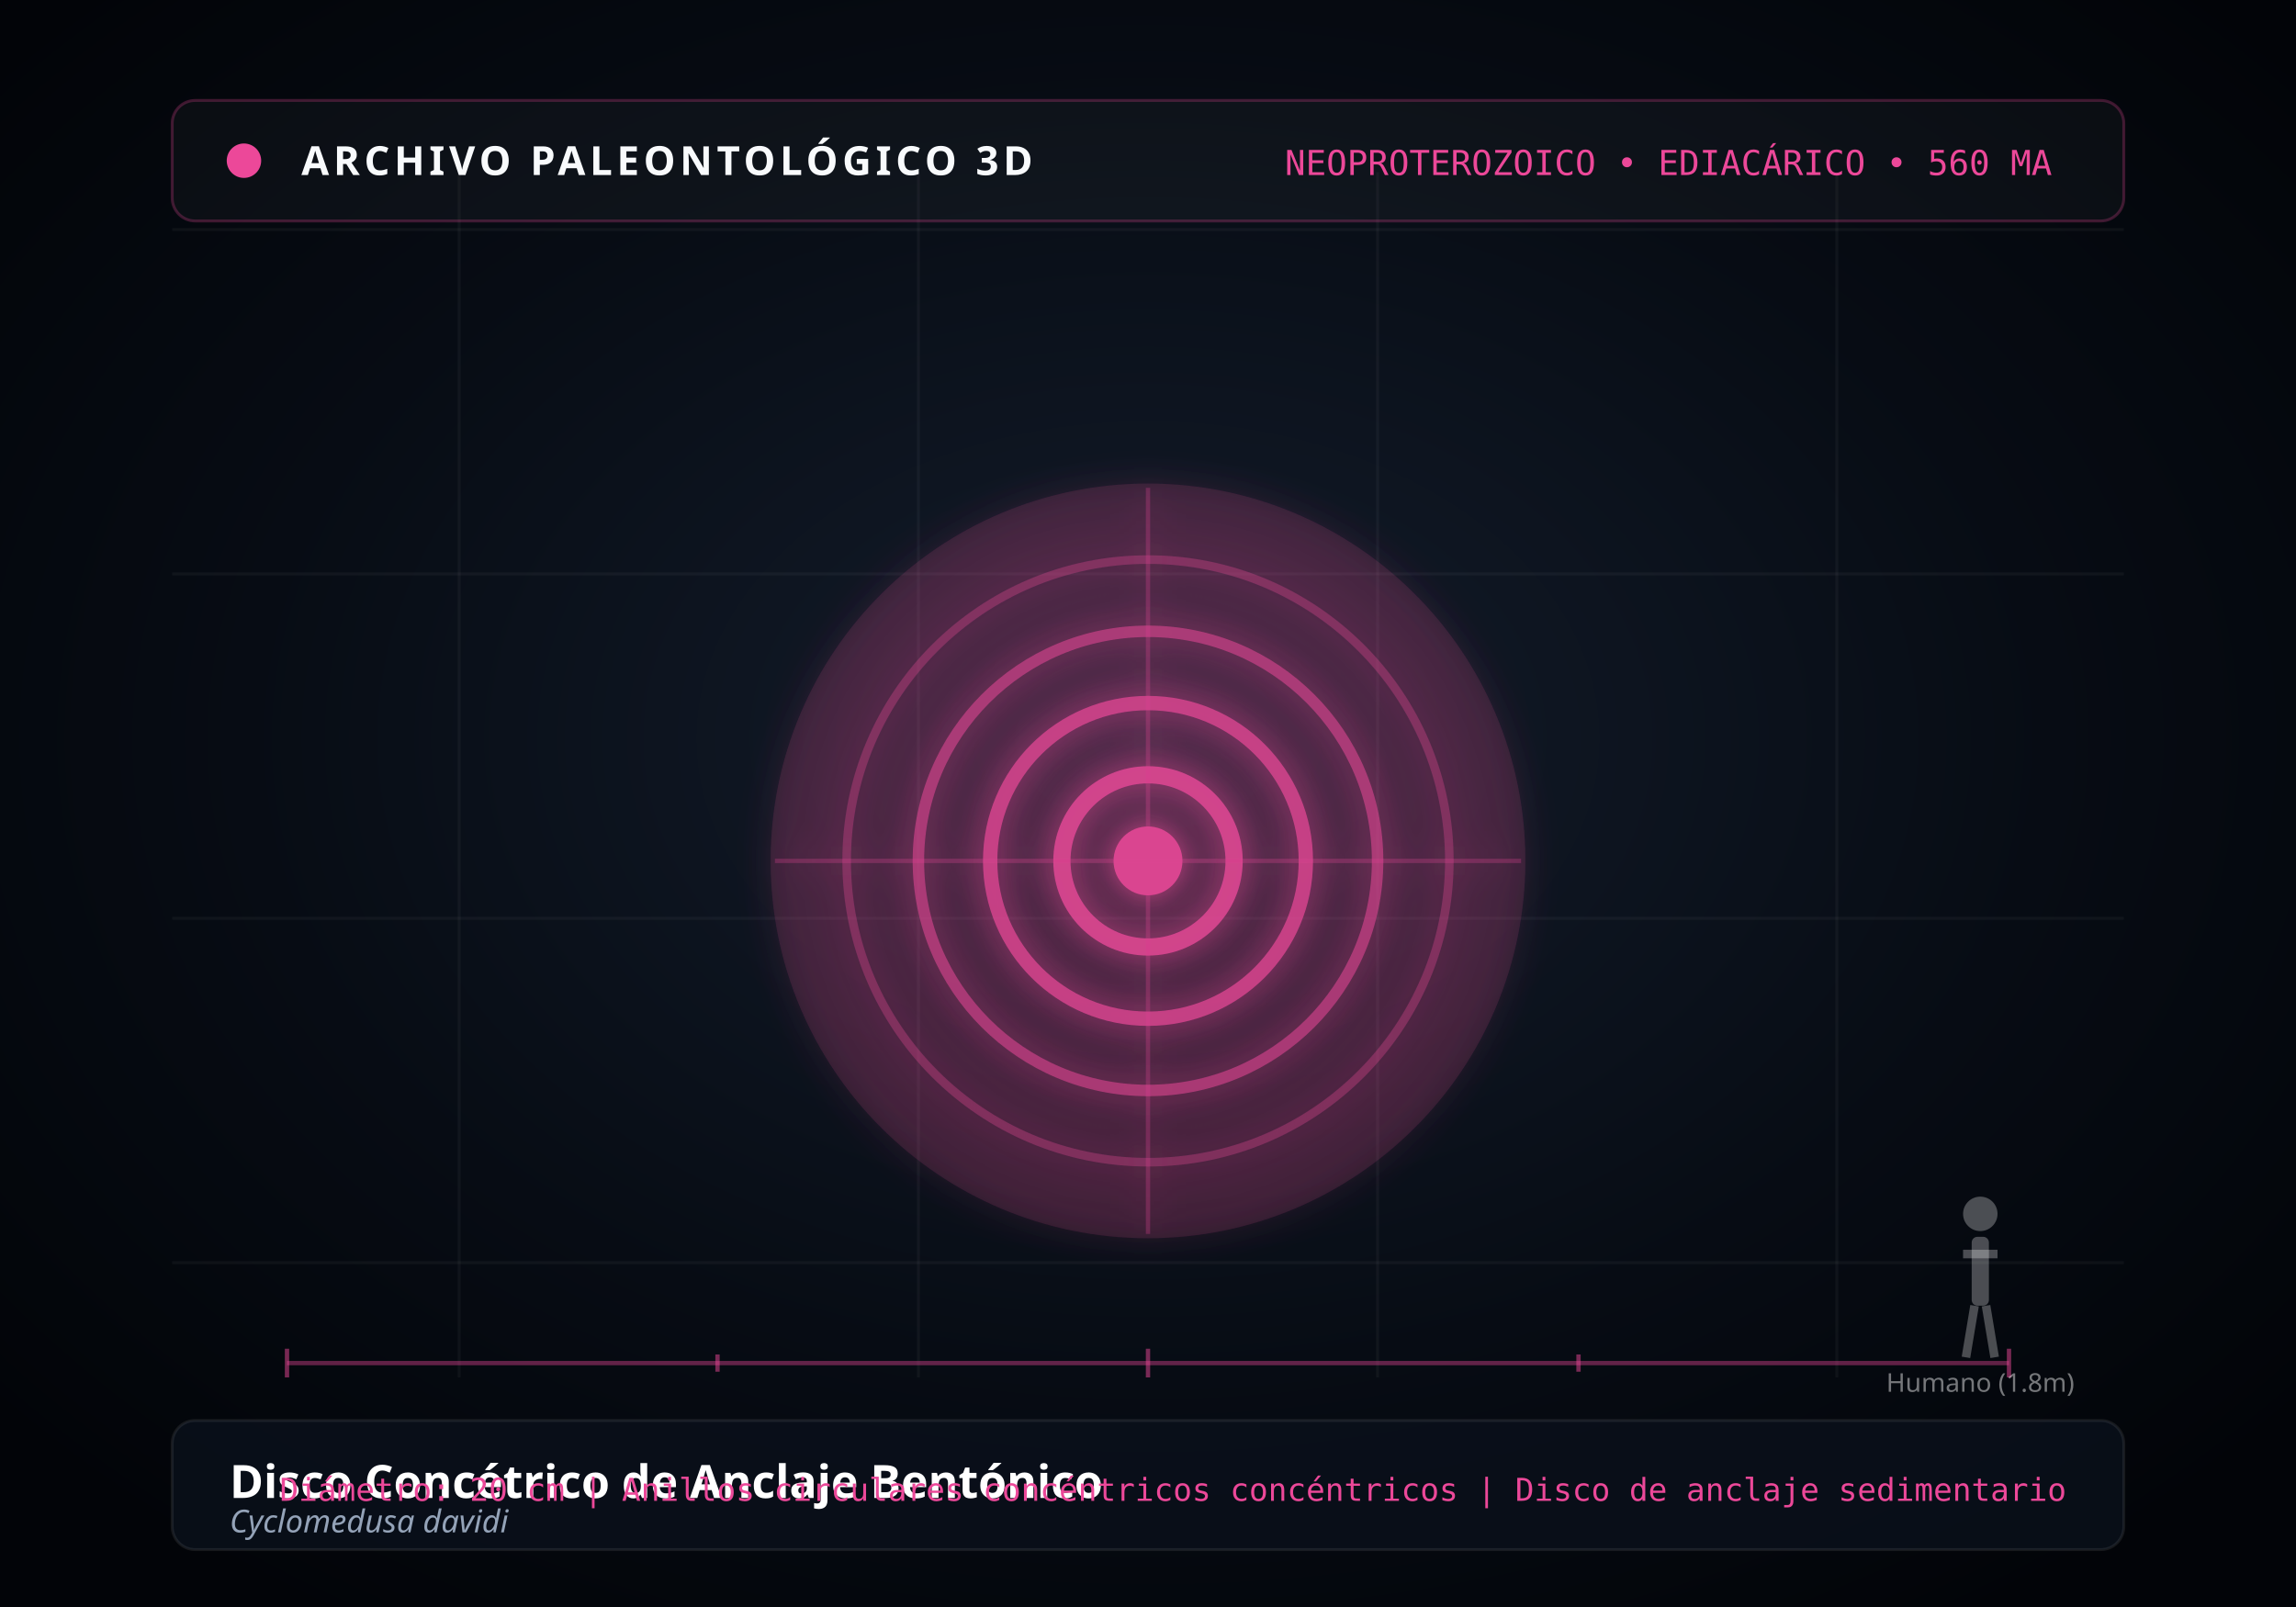
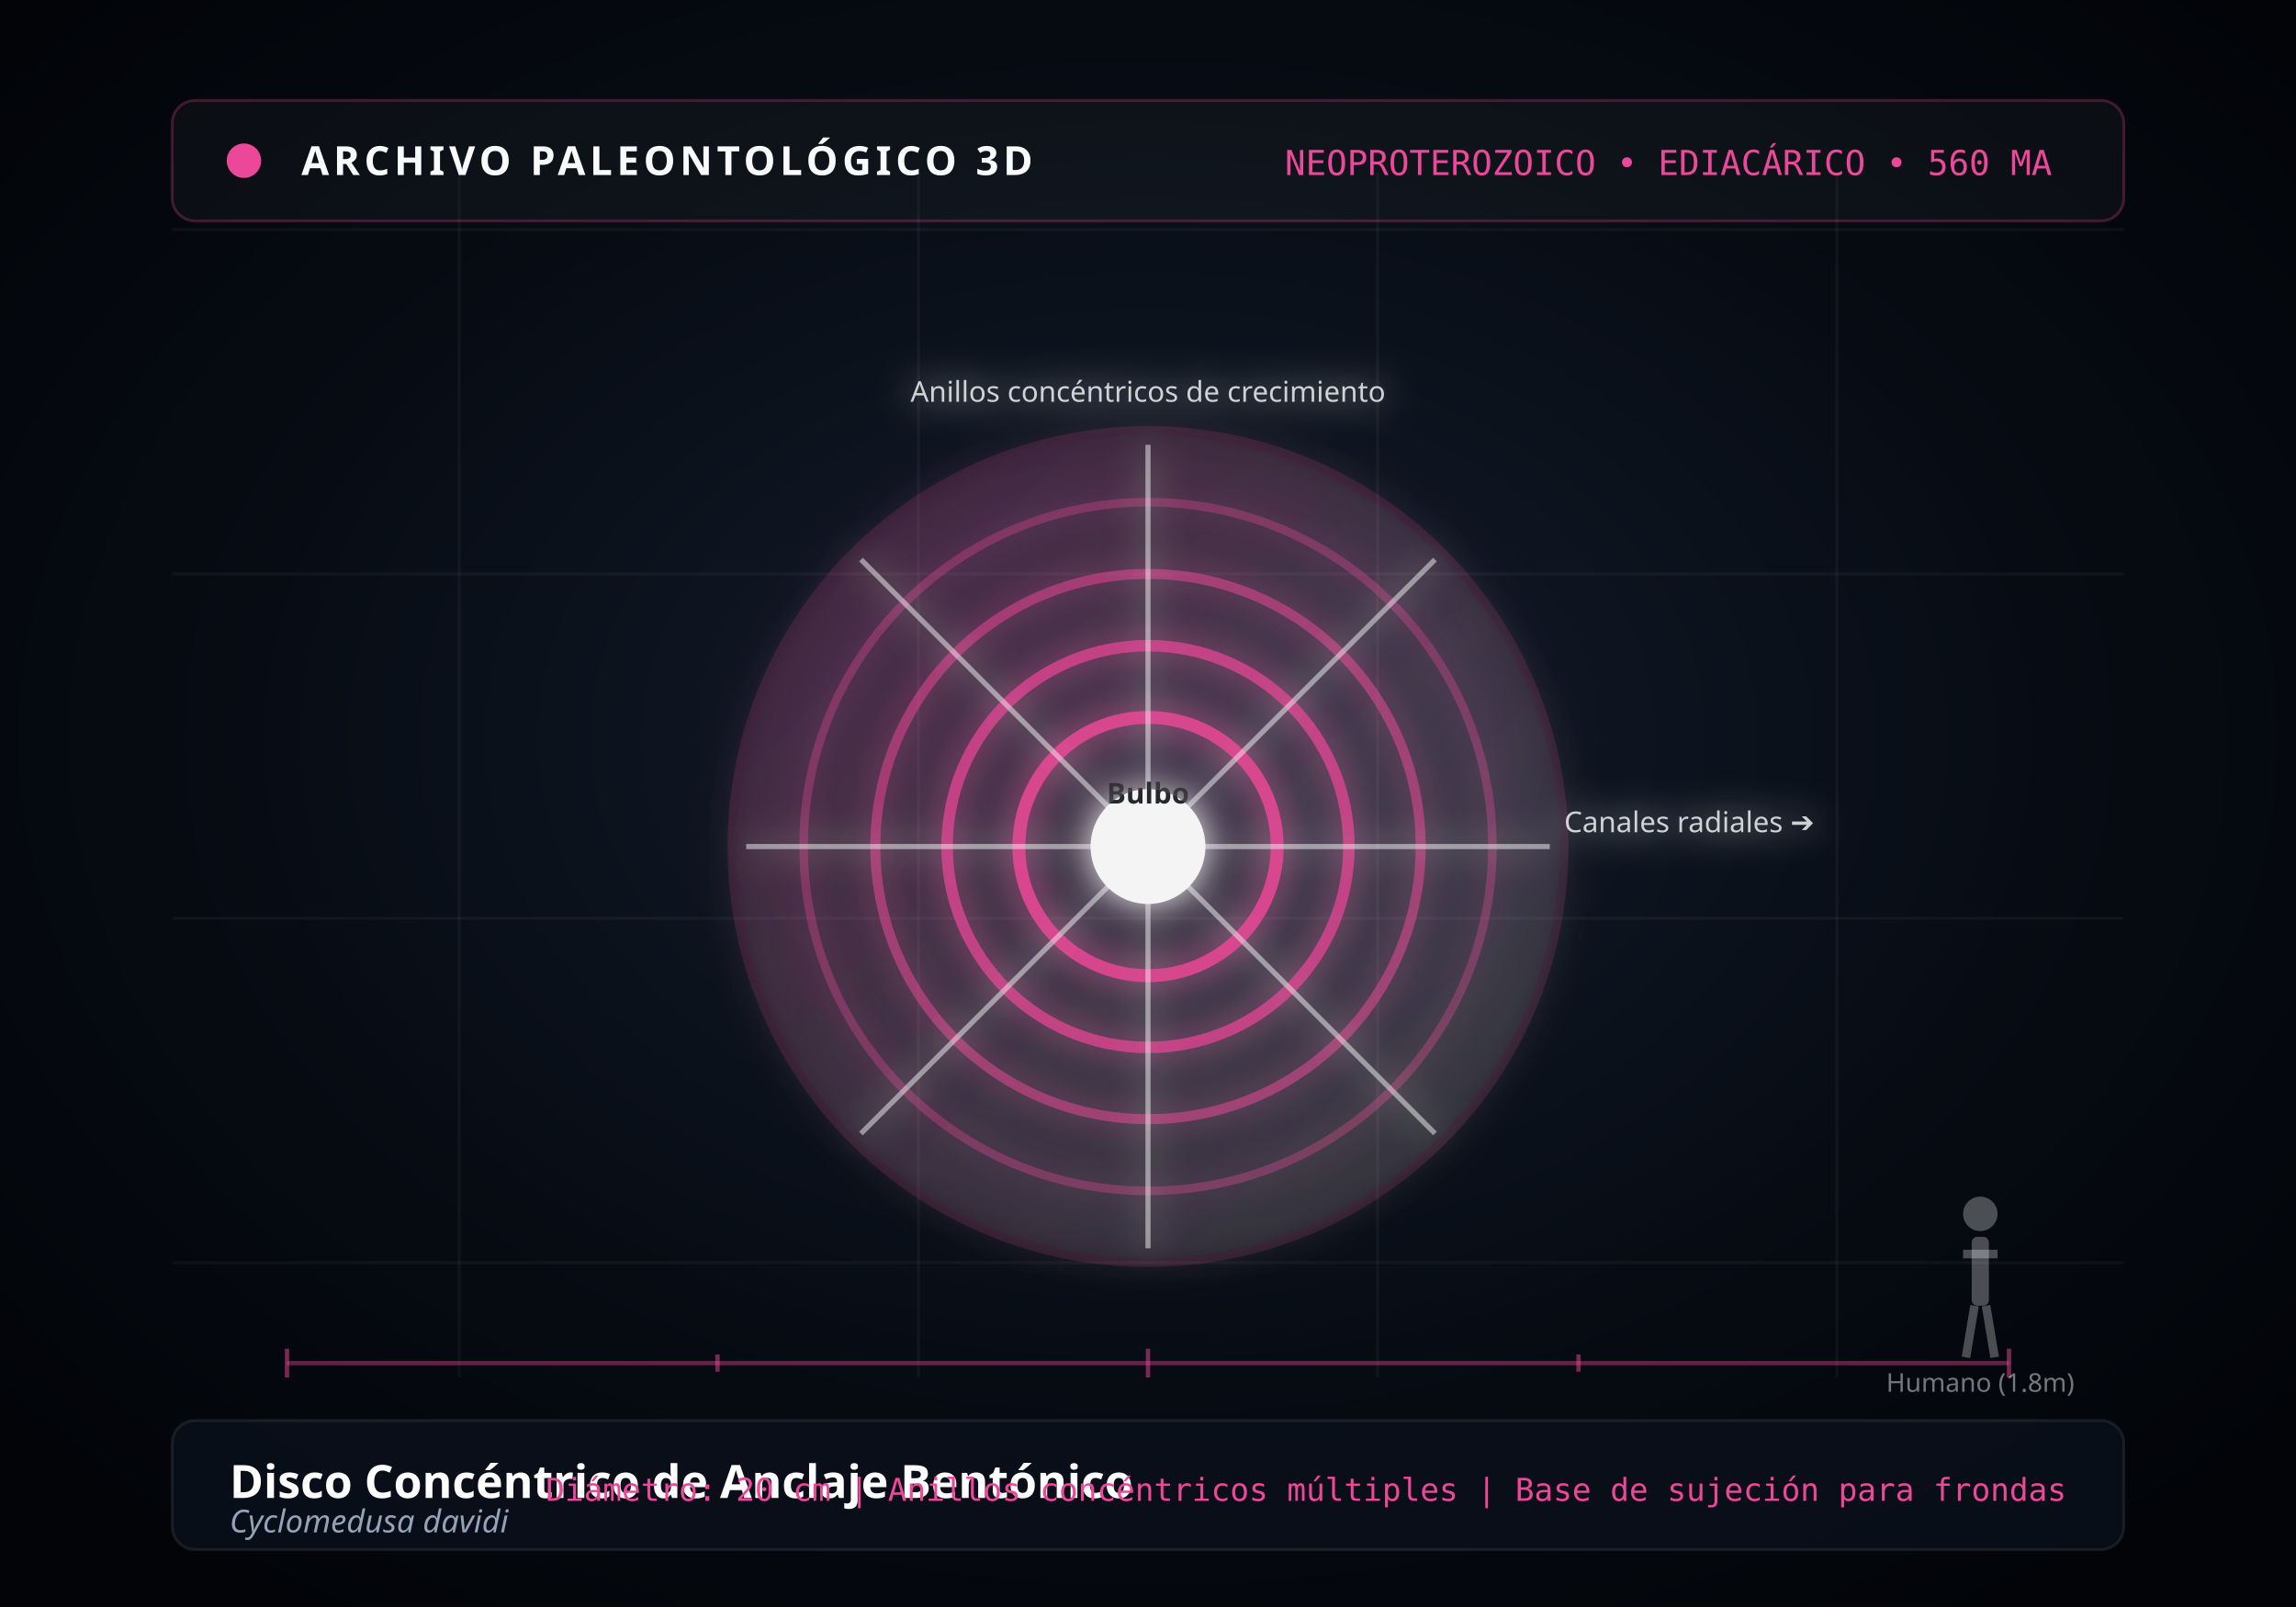
<svg xmlns="http://www.w3.org/2000/svg" viewBox="0 0 800 560" width="800" height="560">
  <defs>
    <radialGradient id="bgGrad_cyclomedusa" cx="50%" cy="46%" r="65%">
      <stop offset="0%" stop-color="#141d2c" stop-opacity="1" />
      <stop offset="60%" stop-color="#070c14" stop-opacity="1" />
      <stop offset="100%" stop-color="#020408" stop-opacity="1" />
    </radialGradient>
    <linearGradient id="themeGrad_cyclomedusa" x1="0%" y1="0%" x2="100%" y2="100%">
      <stop offset="0%" stop-color="#ec4899" stop-opacity="0.95" />
      <stop offset="100%" stop-color="#ffffff" stop-opacity="0.6" />
    </linearGradient>
    <filter id="glow_cyclomedusa" x="-20%" y="-20%" width="140%" height="140%">
      <feGaussianBlur stdDeviation="6" result="blur" />
      <feComposite in="SourceGraphic" in2="blur" operator="over" />
    </filter>
  </defs>
  <rect width="800" height="560" fill="url(#bgGrad_cyclomedusa)" />
  <g stroke="rgba(255, 255, 255, 0.04)" stroke-width="1">
    <line x1="60" y1="80" x2="740" y2="80" />
    <line x1="60" y1="200" x2="740" y2="200" />
    <line x1="60" y1="320" x2="740" y2="320" />
    <line x1="60" y1="440" x2="740" y2="440" />
    <line x1="160" y1="60" x2="160" y2="480" />
    <line x1="320" y1="60" x2="320" y2="480" />
    <line x1="480" y1="60" x2="480" y2="480" />
    <line x1="640" y1="60" x2="640" y2="480" />
  </g>
  <rect x="60" y="35" width="680" height="42" rx="8" fill="rgba(255, 255, 255, 0.03)" stroke="#ec4899" stroke-opacity="0.25" />
  <circle cx="85" cy="56" r="6" fill="#ec4899" />
  <text x="105" y="61" fill="#f8fafc" font-family="'Space Grotesk', 'Outfit', sans-serif" font-weight="700" font-size="14" letter-spacing="1.5">ARCHIVO PALEONTOLÓGICO 3D</text>
  <text x="715" y="61" fill="#ec4899" font-family="'JetBrains Mono', monospace" font-size="12" text-anchor="end">NEOPROTEROZOICO • EDIACÁRICO • 560 MA</text>
-   <g transform="translate(0, 10)" color="#ec4899" filter="url(#glow_cyclomedusa)" opacity="0.92">
-     <circle cx="400" cy="290" r="130" fill="currentColor" opacity="0.15" stroke="currentColor" stroke-width="3" />
-     <circle cx="400" cy="290" r="105" fill="none" stroke="currentColor" stroke-width="3" opacity="0.35" />
-     <circle cx="400" cy="290" r="80" fill="none" stroke="currentColor" stroke-width="4" opacity="0.6" />
-     <circle cx="400" cy="290" r="55" fill="none" stroke="currentColor" stroke-width="5" opacity="0.8" />
-     <circle cx="400" cy="290" r="30" fill="none" stroke="currentColor" stroke-width="6" opacity="0.9" />
-     <circle cx="400" cy="290" r="12" fill="currentColor" />
-     <line x1="270" y1="290" x2="530" y2="290" stroke="currentColor" stroke-width="1.5" opacity="0.3" />
-     <line x1="400" y1="160" x2="400" y2="420" stroke="currentColor" stroke-width="1.5" opacity="0.3" />
+   <g transform="translate(0, 10)" color="#ec4899" filter="url(#glow_cyclomedusa)" opacity="0.95">
+     <circle cx="400" cy="285" r="145" fill="url(#themeGrad_cyclomedusa)" opacity="0.15" stroke="currentColor" stroke-width="3" />
+     <circle cx="400" cy="285" r="120" fill="none" stroke="currentColor" stroke-width="3" opacity="0.35" />
+     <circle cx="400" cy="285" r="95" fill="none" stroke="currentColor" stroke-width="3.5" opacity="0.55" />
+     <circle cx="400" cy="285" r="70" fill="none" stroke="currentColor" stroke-width="4" opacity="0.75" />
+     <circle cx="400" cy="285" r="45" fill="none" stroke="currentColor" stroke-width="4.5" opacity="0.9" />
+     <circle cx="400" cy="285" r="20" fill="#ffffff" />
+     <g stroke="#ffffff" stroke-width="1.8" opacity="0.5">
+       <line x1="260" y1="285" x2="540" y2="285" />
+       <line x1="400" y1="145" x2="400" y2="425" />
+       <line x1="300" y1="185" x2="500" y2="385" />
+       <line x1="300" y1="385" x2="500" y2="185" />
+     </g>
+     <g font-family="'Space Grotesk', sans-serif" font-size="10" fill="#f8fafc" opacity="0.85">
+       <text x="400" y="130" text-anchor="middle">Anillos concéntricos de crecimiento</text>
+       <text x="545" y="280">Canales radiales ➔</text>
+       <text x="400" y="270" text-anchor="middle" fill="#020408" font-weight="700">Bulbo</text>
+     </g>
  </g>
  <line x1="100" y1="475" x2="700" y2="475" stroke="#ec4899" stroke-opacity="0.4" stroke-width="1.5" />
  <g stroke="#ec4899" stroke-opacity="0.5" stroke-width="1.5">
    <line x1="100" y1="470" x2="100" y2="480" />
    <line x1="250" y1="472" x2="250" y2="478" />
    <line x1="400" y1="470" x2="400" y2="480" />
    <line x1="550" y1="472" x2="550" y2="478" />
    <line x1="700" y1="470" x2="700" y2="480" />
  </g>
  <g transform="translate(680, 415)" fill="rgba(255, 255, 255, 0.28)">
    <circle cx="10" cy="8" r="6" />
    <rect x="7" y="16" width="6" height="24" rx="2" />
    <line x1="4" y1="22" x2="16" y2="22" stroke="rgba(255, 255, 255, 0.28)" stroke-width="3" />
    <line x1="8" y1="40" x2="5" y2="58" stroke="rgba(255, 255, 255, 0.28)" stroke-width="3" />
    <line x1="12" y1="40" x2="15" y2="58" stroke="rgba(255, 255, 255, 0.28)" stroke-width="3" />
    <text x="10" y="70" fill="rgba(255, 255, 255, 0.45)" font-family="sans-serif" font-size="9" text-anchor="middle">Humano (1.8m)</text>
  </g>
  <rect x="60" y="495" width="680" height="45" rx="8" fill="rgba(10, 16, 26, 0.85)" stroke="rgba(255, 255, 255, 0.08)" />
-   <text x="80" y="522" fill="#ffffff" font-family="'Space Grotesk', sans-serif" font-size="16" font-weight="700">Disco Concétrico de Anclaje Bentónico</text>
+   <text x="80" y="522" fill="#ffffff" font-family="'Space Grotesk', sans-serif" font-size="16" font-weight="700">Disco Concéntrico de Anclaje Bentónico</text>
  <text x="80" y="534" fill="#94a3b8" font-family="'Outfit', sans-serif" font-style="italic" font-size="11">Cyclomedusa davidi</text>
-   <text x="720" y="523" fill="#ec4899" font-family="'JetBrains Mono', monospace" font-size="11" text-anchor="end">Diámetro: 20 cm | Anillos circulares concéntricos concéntricos | Disco de anclaje sedimentario</text>
+   <text x="720" y="523" fill="#ec4899" font-family="'JetBrains Mono', monospace" font-size="11" text-anchor="end">Diámetro: 20 cm | Anillos concéntricos múltiples | Base de sujeción para frondas</text>
</svg>
